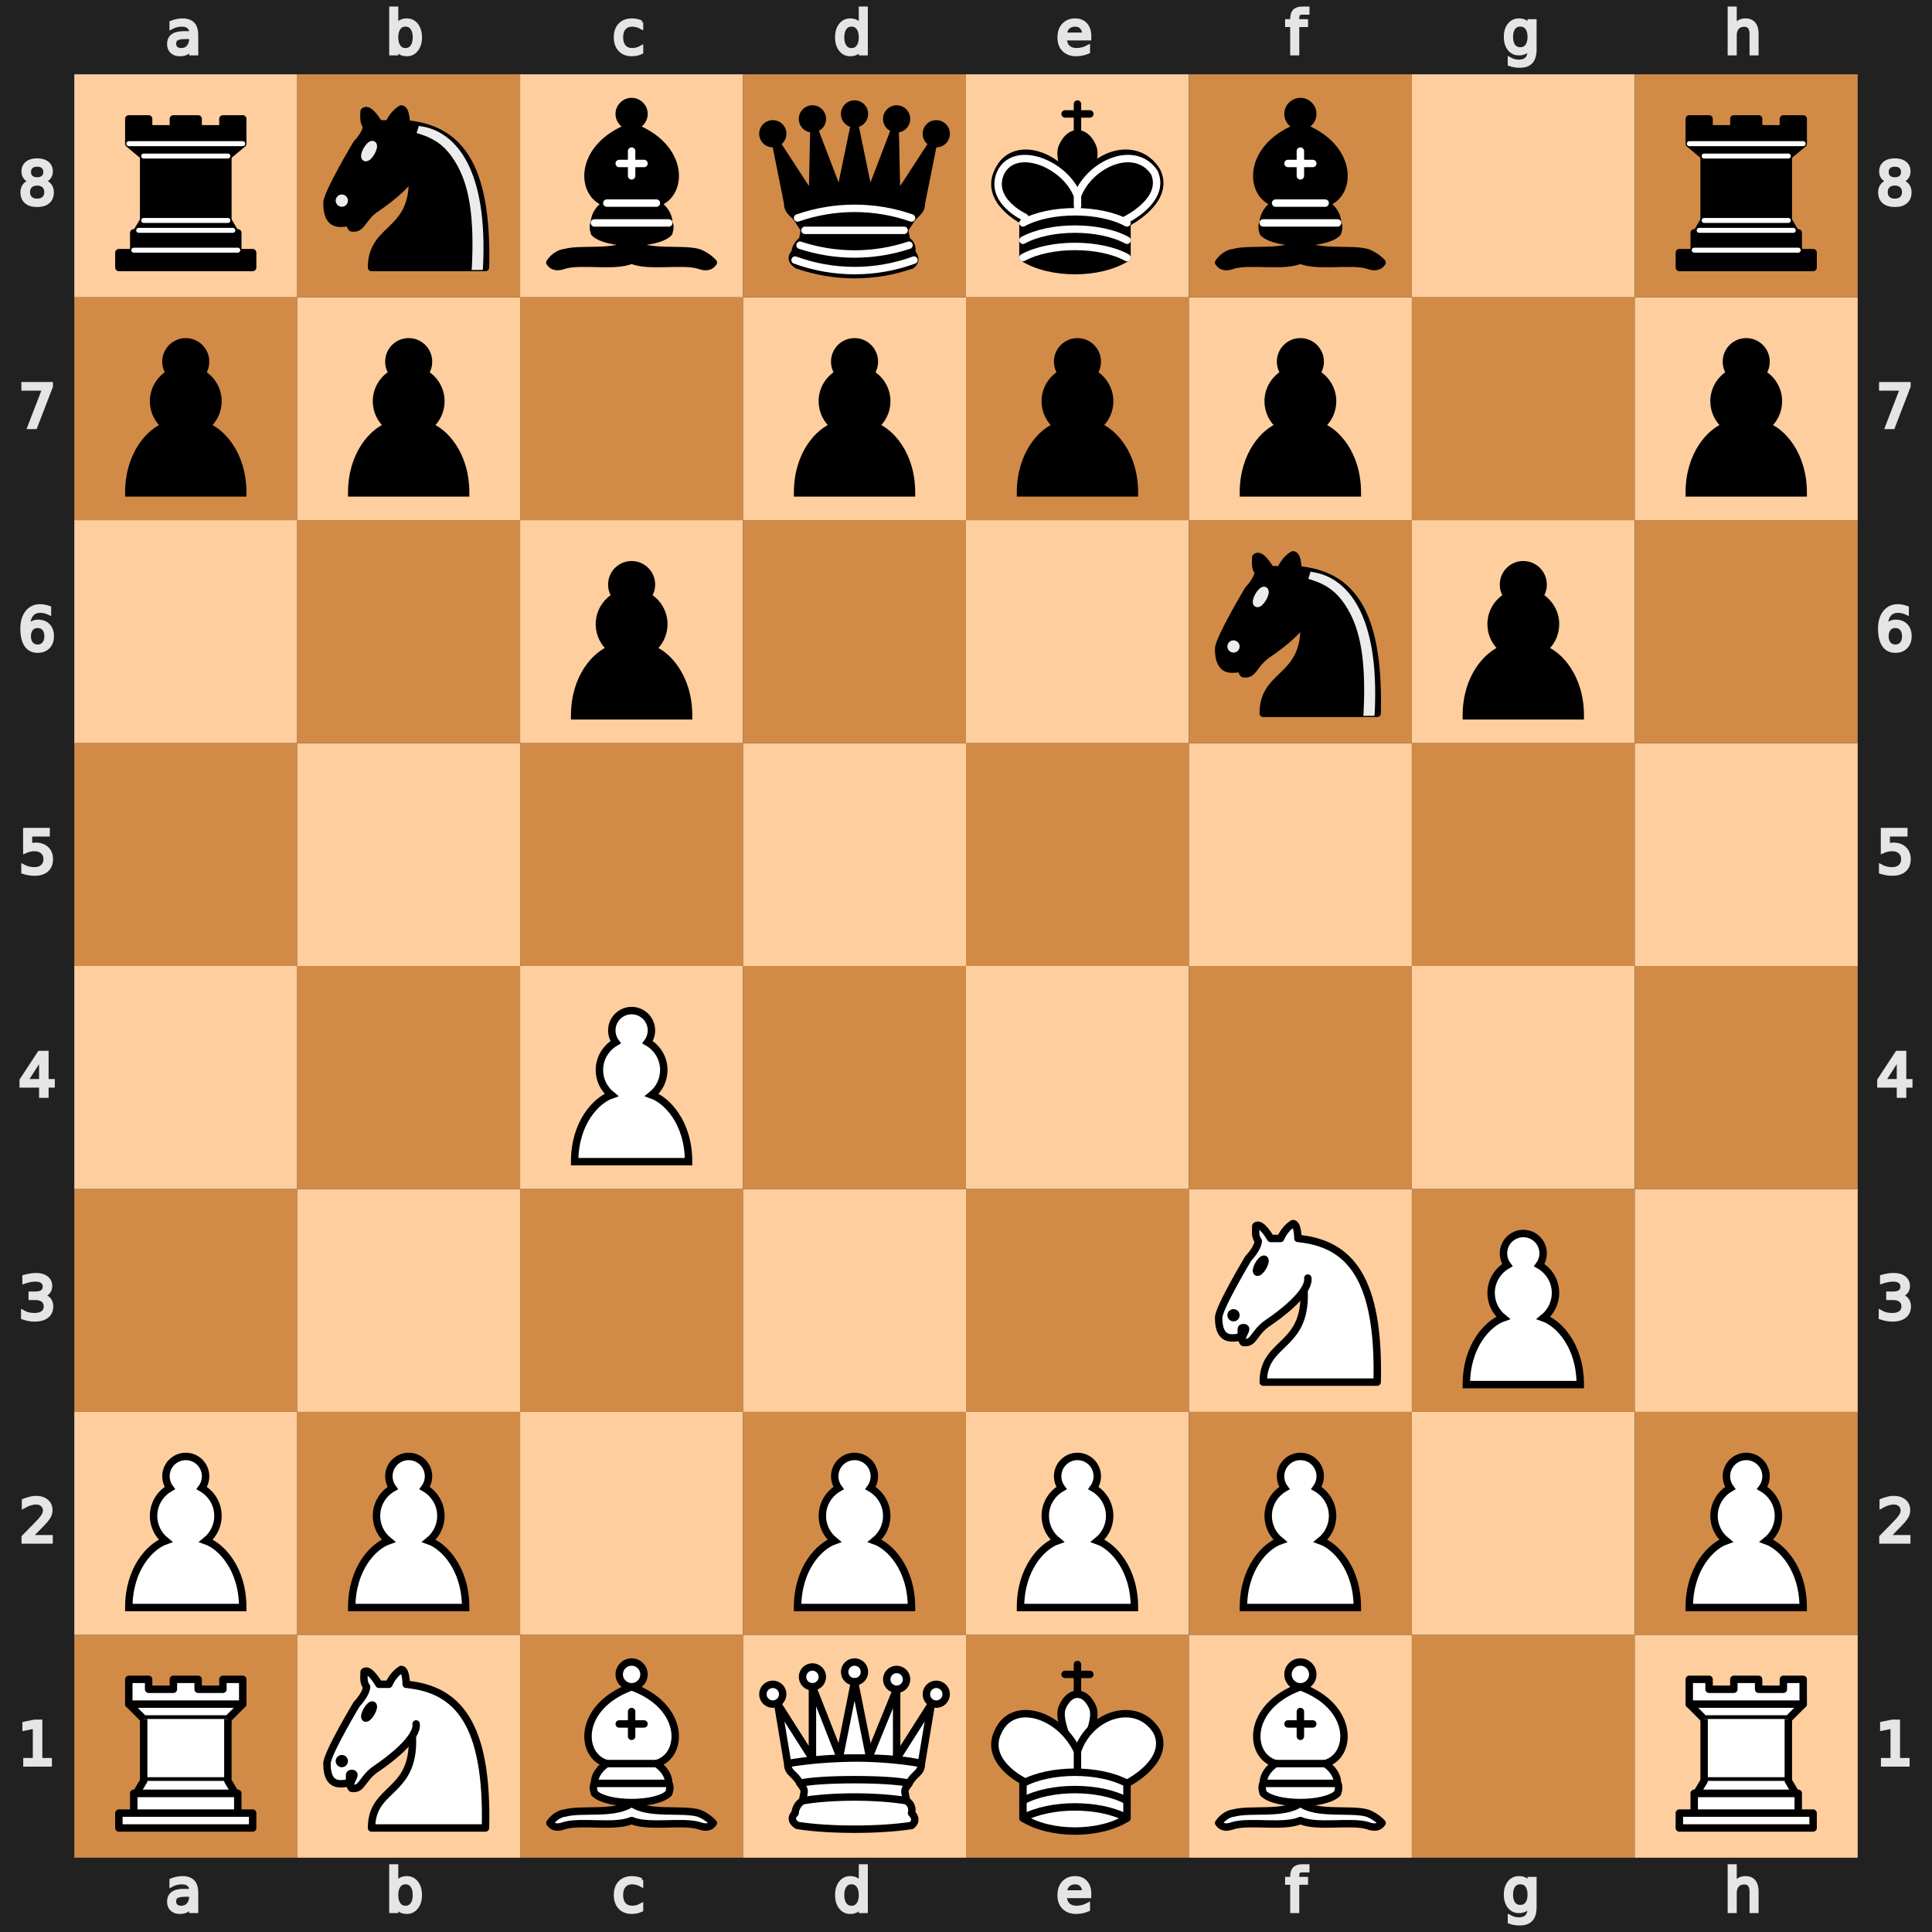
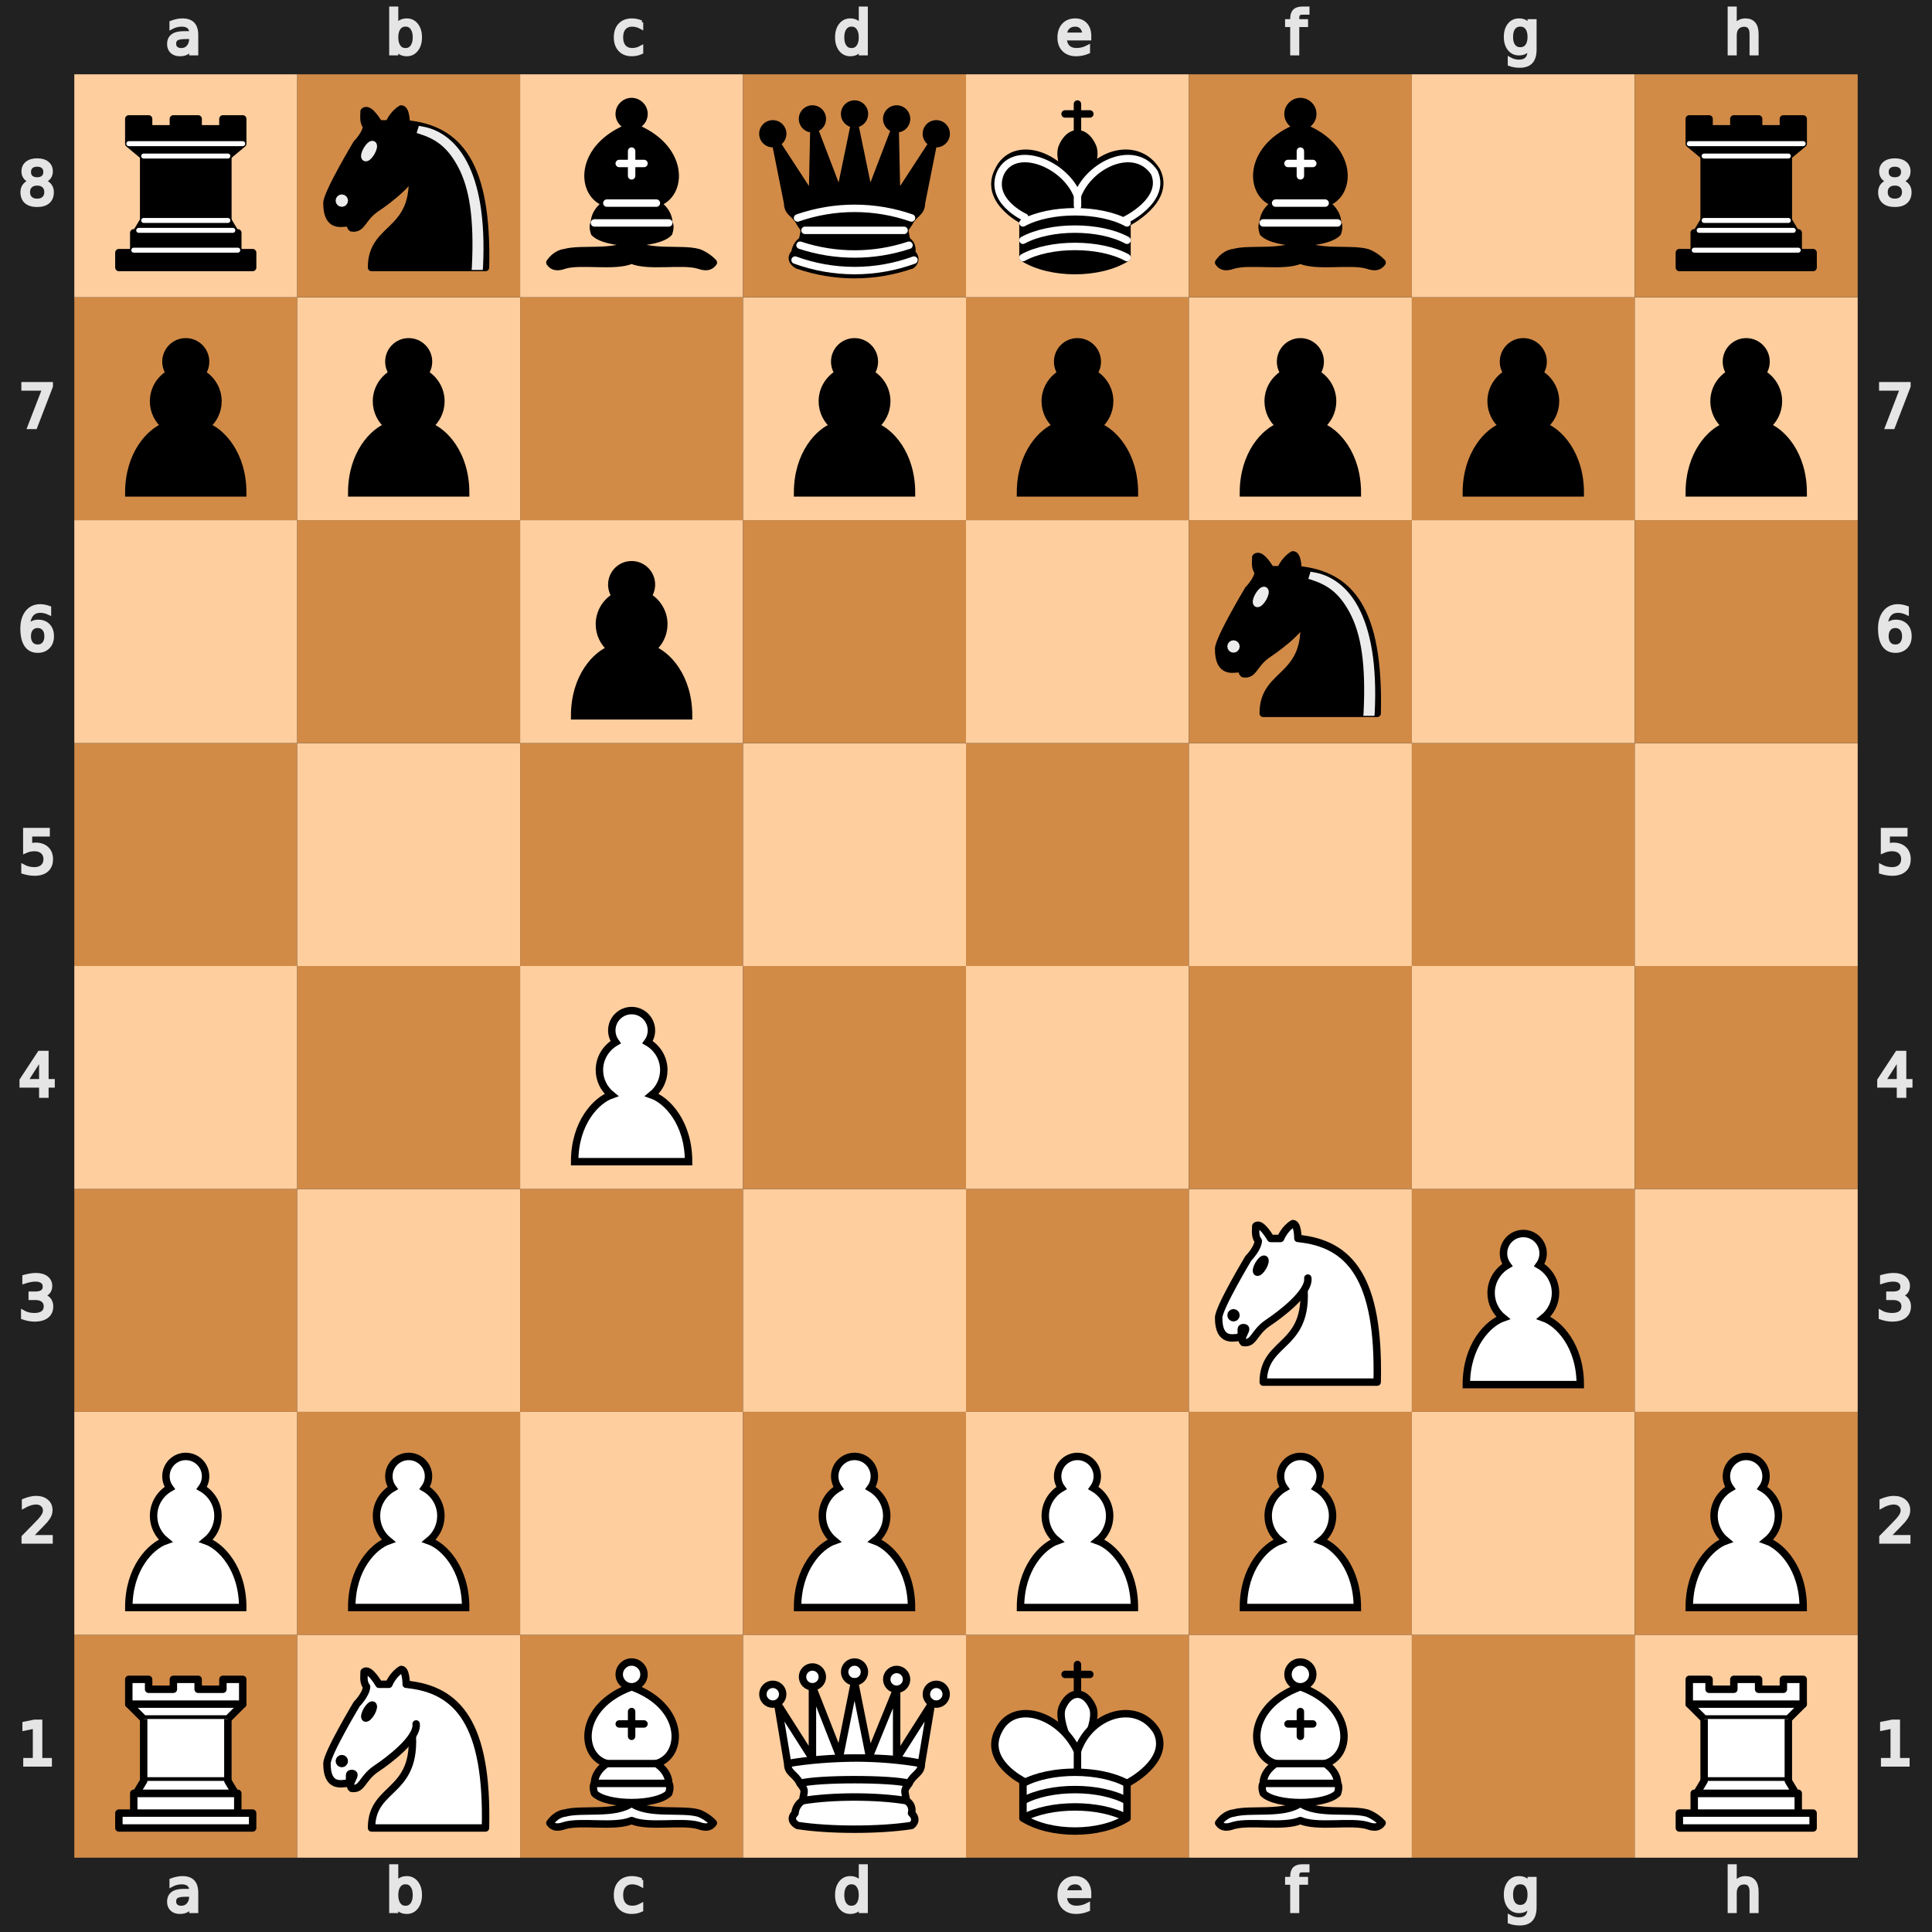
<svg xmlns="http://www.w3.org/2000/svg" xmlns:xlink="http://www.w3.org/1999/xlink" version="1.2" baseProfile="tiny" viewBox="0 0 390 390" width="350" height="350">
  <defs>
    <g id="white-pawn" class="white pawn">
      <path d="M22.5 9c-2.21 0-4 1.79-4 4 0 .89.29 1.71.78 2.38C17.33 16.5 16 18.59 16 21c0 2.03.94 3.84 2.41 5.03-3 1.06-7.41 5.55-7.41 13.47h23c0-7.92-4.41-12.41-7.41-13.47 1.47-1.19 2.41-3 2.41-5.03 0-2.41-1.33-4.5-3.28-5.62.49-.67.78-1.49.78-2.38 0-2.21-1.79-4-4-4z" fill="#fff" stroke="#000" stroke-width="1.5" stroke-linecap="round" />
    </g>
    <g id="white-knight" class="white knight" fill="none" fill-rule="evenodd" stroke="#000" stroke-width="1.5" stroke-linecap="round" stroke-linejoin="round">
      <path d="M 22,10 C 32.5,11 38.5,18 38,39 L 15,39 C 15,30 25,32.5 23,18" style="fill:#ffffff; stroke:#000000;" />
      <path d="M 24,18 C 24.38,20.91 18.45,25.37 16,27 C 13,29 13.18,31.34 11,31 C 9.958,30.06 12.41,27.96 11,28 C 10,28 11.19,29.23 10,30 C 9,30 5.997,31 6,26 C 6,24 12,14 12,14 C 12,14 13.89,12.1 14,10.5 C 13.27,9.506 13.5,8.5 13.5,7.5 C 14.5,6.5 16.5,10 16.5,10 L 18.5,10 C 18.5,10 19.28,8.008 21,7 C 22,7 22,10 22,10" style="fill:#ffffff; stroke:#000000;" />
      <path d="M 9.5 25.5 A 0.5 0.5 0 1 1 8.5,25.5 A 0.5 0.5 0 1 1 9.5 25.5 z" style="fill:#000000; stroke:#000000;" />
      <path d="M 15 15.5 A 0.5 1.5 0 1 1 14,15.5 A 0.5 1.5 0 1 1 15 15.5 z" transform="matrix(0.866,0.5,-0.5,0.866,9.693,-5.173)" style="fill:#000000; stroke:#000000;" />
    </g>
    <g id="white-bishop" class="white bishop" fill="none" fill-rule="evenodd" stroke="#000" stroke-width="1.5" stroke-linecap="round" stroke-linejoin="round">
      <g fill="#fff" stroke-linecap="butt">
        <path d="M9 36c3.39-.97 10.11.43 13.5-2 3.39 2.43 10.11 1.03 13.5 2 0 0 1.65.54 3 2-.68.97-1.65.99-3 .5-3.39-.97-10.11.46-13.5-1-3.39 1.46-10.11.03-13.5 1-1.354.49-2.323.47-3-.5 1.354-1.94 3-2 3-2zM15 32c2.5 2.5 12.5 2.5 15 0 .5-1.5 0-2 0-2 0-2.5-2.5-4-2.5-4 5.5-1.5 6-11.5-5-15.5-11 4-10.5 14-5 15.5 0 0-2.5 1.5-2.5 4 0 0-.5.5 0 2zM25 8a2.5 2.5 0 1 1-5 0 2.5 2.5 0 1 1 5 0z" />
      </g>
      <path d="M17.5 26h10M15 30h15m-7.5-14.5v5M20 18h5" stroke-linejoin="miter" />
    </g>
    <g id="white-rook" class="white rook" fill="#fff" fill-rule="evenodd" stroke="#000" stroke-width="1.5" stroke-linecap="round" stroke-linejoin="round">
      <path d="M9 39h27v-3H9v3zM12 36v-4h21v4H12zM11 14V9h4v2h5V9h5v2h5V9h4v5" stroke-linecap="butt" />
      <path d="M34 14l-3 3H14l-3-3" />
      <path d="M31 17v12.5H14V17" stroke-linecap="butt" stroke-linejoin="miter" />
      <path d="M31 29.5l1.5 2.5h-20l1.5-2.5" />
      <path d="M11 14h23" fill="none" stroke-linejoin="miter" />
    </g>
    <g id="white-queen" class="white queen" fill="#fff" fill-rule="evenodd" stroke="#000" stroke-width="1.5" stroke-linecap="round" stroke-linejoin="round">
      <path d="M8 12a2 2 0 1 1-4 0 2 2 0 1 1 4 0zM24.5 7.5a2 2 0 1 1-4 0 2 2 0 1 1 4 0zM41 12a2 2 0 1 1-4 0 2 2 0 1 1 4 0zM16 8.5a2 2 0 1 1-4 0 2 2 0 1 1 4 0zM33 9a2 2 0 1 1-4 0 2 2 0 1 1 4 0z" />
      <path d="M9 26c8.5-1.5 21-1.5 27 0l2-12-7 11V11l-5.5 13.5-3-15-3 15-5.5-14V25L7 14l2 12zM9 26c0 2 1.5 2 2.5 4 1 1.5 1 1 .5 3.5-1.5 1-1.5 2.5-1.5 2.5-1.5 1.5.5 2.5.5 2.5 6.5 1 16.5 1 23 0 0 0 1.5-1 0-2.5 0 0 .5-1.5-1-2.5-.5-2.5-.5-2 .5-3.5 1-2 2.5-2 2.5-4-8.5-1.5-18.5-1.5-27 0z" stroke-linecap="butt" />
      <path d="M11.5 30c3.5-1 18.5-1 22 0M12 33.5c6-1 15-1 21 0" fill="none" />
    </g>
    <g id="white-king" class="white king" fill="none" fill-rule="evenodd" stroke="#000" stroke-width="1.5" stroke-linecap="round" stroke-linejoin="round">
      <path d="M22.5 11.63V6M20 8h5" stroke-linejoin="miter" />
      <path d="M22.5 25s4.5-7.5 3-10.5c0 0-1-2.5-3-2.5s-3 2.5-3 2.5c-1.5 3 3 10.5 3 10.5" fill="#fff" stroke-linecap="butt" stroke-linejoin="miter" />
      <path d="M11.5 37c5.5 3.5 15.5 3.5 21 0v-7s9-4.5 6-10.5c-4-6.5-13.5-3.5-16 4V27v-3.5c-3.5-7.5-13-10.5-16-4-3 6 5 10 5 10V37z" fill="#fff" />
      <path d="M11.5 30c5.5-3 15.5-3 21 0m-21 3.5c5.5-3 15.5-3 21 0m-21 3.5c5.5-3 15.5-3 21 0" />
    </g>
    <g id="black-pawn" class="black pawn">
      <path d="M22.5 9c-2.21 0-4 1.79-4 4 0 .89.29 1.71.78 2.38C17.33 16.5 16 18.59 16 21c0 2.03.94 3.84 2.41 5.03-3 1.06-7.41 5.55-7.41 13.47h23c0-7.92-4.41-12.41-7.41-13.47 1.47-1.19 2.41-3 2.41-5.03 0-2.41-1.33-4.5-3.28-5.62.49-.67.78-1.49.78-2.38 0-2.21-1.79-4-4-4z" stroke="#000" stroke-width="1.5" stroke-linecap="round" />
    </g>
    <g id="black-knight" class="black knight" fill="none" fill-rule="evenodd" stroke="#000" stroke-width="1.5" stroke-linecap="round" stroke-linejoin="round">
      <path d="M 22,10 C 32.5,11 38.5,18 38,39 L 15,39 C 15,30 25,32.5 23,18" style="fill:#000000; stroke:#000000;" />
      <path d="M 24,18 C 24.38,20.91 18.45,25.37 16,27 C 13,29 13.18,31.34 11,31 C 9.958,30.06 12.41,27.96 11,28 C 10,28 11.19,29.23 10,30 C 9,30 5.997,31 6,26 C 6,24 12,14 12,14 C 12,14 13.89,12.1 14,10.5 C 13.27,9.506 13.5,8.5 13.5,7.5 C 14.5,6.5 16.5,10 16.5,10 L 18.5,10 C 18.5,10 19.28,8.008 21,7 C 22,7 22,10 22,10" style="fill:#000000; stroke:#000000;" />
      <path d="M 9.5 25.5 A 0.5 0.5 0 1 1 8.5,25.5 A 0.5 0.5 0 1 1 9.5 25.5 z" style="fill:#ececec; stroke:#ececec;" />
      <path d="M 15 15.5 A 0.5 1.5 0 1 1 14,15.5 A 0.5 1.5 0 1 1 15 15.5 z" transform="matrix(0.866,0.5,-0.5,0.866,9.693,-5.173)" style="fill:#ececec; stroke:#ececec;" />
      <path d="M 24.55,10.4 L 24.1,11.85 L 24.6,12 C 27.75,13 30.25,14.49 32.5,18.75 C 34.75,23.01 35.75,29.06 35.25,39 L 35.2,39.5 L 37.45,39.5 L 37.5,39 C 38,28.94 36.62,22.15 34.25,17.66 C 31.88,13.17 28.46,11.02 25.06,10.5 L 24.55,10.4 z " style="fill:#ececec; stroke:none;" />
    </g>
    <g id="black-bishop" class="black bishop" fill="none" fill-rule="evenodd" stroke="#000" stroke-width="1.5" stroke-linecap="round" stroke-linejoin="round">
      <path d="M9 36c3.39-.97 10.11.43 13.5-2 3.39 2.43 10.11 1.03 13.5 2 0 0 1.65.54 3 2-.68.97-1.65.99-3 .5-3.39-.97-10.11.46-13.5-1-3.39 1.46-10.11.03-13.5 1-1.354.49-2.323.47-3-.5 1.354-1.94 3-2 3-2zm6-4c2.5 2.5 12.5 2.5 15 0 .5-1.5 0-2 0-2 0-2.5-2.5-4-2.5-4 5.5-1.5 6-11.5-5-15.5-11 4-10.5 14-5 15.5 0 0-2.5 1.5-2.5 4 0 0-.5.5 0 2zM25 8a2.5 2.5 0 1 1-5 0 2.5 2.5 0 1 1 5 0z" fill="#000" stroke-linecap="butt" />
      <path d="M17.5 26h10M15 30h15m-7.5-14.5v5M20 18h5" stroke="#fff" stroke-linejoin="miter" />
    </g>
    <g id="black-rook" class="black rook" fill="#000" fill-rule="evenodd" stroke="#000" stroke-width="1.5" stroke-linecap="round" stroke-linejoin="round">
      <path d="M9 39h27v-3H9v3zM12.5 32l1.5-2.5h17l1.5 2.5h-20zM12 36v-4h21v4H12z" stroke-linecap="butt" />
      <path d="M14 29.5v-13h17v13H14z" stroke-linecap="butt" stroke-linejoin="miter" />
      <path d="M14 16.5L11 14h23l-3 2.5H14zM11 14V9h4v2h5V9h5v2h5V9h4v5H11z" stroke-linecap="butt" />
      <path d="M12 35.5h21M13 31.5h19M14 29.5h17M14 16.5h17M11 14h23" fill="none" stroke="#fff" stroke-width="1" stroke-linejoin="miter" />
    </g>
    <g id="black-queen" class="black queen" fill="#000" fill-rule="evenodd" stroke="#000" stroke-width="1.5" stroke-linecap="round" stroke-linejoin="round">
      <g fill="#000" stroke="none">
        <circle cx="6" cy="12" r="2.75" />
        <circle cx="14" cy="9" r="2.75" />
        <circle cx="22.5" cy="8" r="2.75" />
        <circle cx="31" cy="9" r="2.75" />
        <circle cx="39" cy="12" r="2.75" />
      </g>
      <path d="M9 26c8.5-1.5 21-1.5 27 0l2.5-12.5L31 25l-.3-14.1-5.2 13.6-3-14.5-3 14.5-5.2-13.6L14 25 6.5 13.5 9 26zM9 26c0 2 1.5 2 2.5 4 1 1.5 1 1 .5 3.5-1.5 1-1.5 2.5-1.5 2.5-1.5 1.5.5 2.5.5 2.5 6.5 1 16.5 1 23 0 0 0 1.5-1 0-2.5 0 0 .5-1.5-1-2.5-.5-2.5-.5-2 .5-3.5 1-2 2.5-2 2.5-4-8.5-1.5-18.5-1.5-27 0z" stroke-linecap="butt" />
      <path d="M11 38.5a35 35 1 0 0 23 0" fill="none" stroke-linecap="butt" />
      <path d="M11 29a35 35 1 0 1 23 0M12.5 31.5h20M11.5 34.5a35 35 1 0 0 22 0M10.5 37.5a35 35 1 0 0 24 0" fill="none" stroke="#fff" />
    </g>
    <g id="black-king" class="black king" fill="none" fill-rule="evenodd" stroke="#000" stroke-width="1.5" stroke-linecap="round" stroke-linejoin="round">
      <path d="M22.5 11.63V6" stroke-linejoin="miter" />
      <path d="M22.5 25s4.5-7.5 3-10.5c0 0-1-2.5-3-2.5s-3 2.5-3 2.5c-1.5 3 3 10.5 3 10.5" fill="#000" stroke-linecap="butt" stroke-linejoin="miter" />
      <path d="M11.5 37c5.5 3.5 15.5 3.5 21 0v-7s9-4.5 6-10.5c-4-6.5-13.5-3.5-16 4V27v-3.5c-3.5-7.5-13-10.5-16-4-3 6 5 10 5 10V37z" fill="#000" />
      <path d="M20 8h5" stroke-linejoin="miter" />
      <path d="M32 29.5s8.5-4 6.03-9.65C34.15 14 25 18 22.5 24.5l.01 2.1-.01-2.1C20 18 9.906 14 6.997 19.85c-2.497 5.65 4.853 9 4.853 9M11.5 30c5.5-3 15.5-3 21 0m-21 3.5c5.5-3 15.5-3 21 0m-21 3.5c5.5-3 15.5-3 21 0" stroke="#fff" />
    </g>
  </defs>
  <rect x="0" y="0" width="390" height="390" fill="#212121" />
  <g transform="translate(20, 0) scale(0.75, 0.75)" fill="#e5e5e5" stroke="#e5e5e5">
    <path d="M23.328 10.016q-1.742 0-2.414.398-.672.398-.672 1.36 0 .765.5 1.218.508.445 1.375.445 1.196 0 1.914-.843.727-.852.727-2.258v-.32zm2.867-.594v4.992h-1.437v-1.328q-.492.797-1.227 1.18-.734.375-1.797.375-1.343 0-2.14-.75-.79-.758-.79-2.024 0-1.476.985-2.226.992-.75 2.953-.75h2.016V8.75q0-.992-.656-1.531-.649-.547-1.829-.547-.75 0-1.46.18-.711.18-1.368.539V6.062q.79-.304 1.532-.453.742-.156 1.445-.156 1.898 0 2.836.984.937.985.937 2.985z" />
  </g>
  <g transform="translate(20, 375) scale(0.75, 0.75)" fill="#e5e5e5" stroke="#e5e5e5">
    <path d="M23.328 10.016q-1.742 0-2.414.398-.672.398-.672 1.36 0 .765.5 1.218.508.445 1.375.445 1.196 0 1.914-.843.727-.852.727-2.258v-.32zm2.867-.594v4.992h-1.437v-1.328q-.492.797-1.227 1.18-.734.375-1.797.375-1.343 0-2.14-.75-.79-.758-.79-2.024 0-1.476.985-2.226.992-.75 2.953-.75h2.016V8.75q0-.992-.656-1.531-.649-.547-1.829-.547-.75 0-1.46.18-.711.18-1.368.539V6.062q.79-.304 1.532-.453.742-.156 1.445-.156 1.898 0 2.836.984.937.985.937 2.985z" />
  </g>
  <g transform="translate(65, 0) scale(0.75, 0.75)" fill="#e5e5e5" stroke="#e5e5e5">
    <path d="M24.922 10.047q0-1.586-.656-2.485-.649-.906-1.79-.906-1.14 0-1.796.906-.649.899-.649 2.485 0 1.586.649 2.492.656.898 1.797.898 1.14 0 1.789-.898.656-.906.656-2.492zm-4.89-3.055q.452-.781 1.14-1.156.695-.383 1.656-.383 1.594 0 2.586 1.266 1 1.265 1 3.328 0 2.062-1 3.328-.992 1.266-2.586 1.266-.96 0-1.656-.375-.688-.383-1.14-1.164v1.312h-1.446V2.258h1.445z" />
  </g>
  <g transform="translate(65, 375) scale(0.75, 0.75)" fill="#e5e5e5" stroke="#e5e5e5">
    <path d="M24.922 10.047q0-1.586-.656-2.485-.649-.906-1.79-.906-1.14 0-1.796.906-.649.899-.649 2.485 0 1.586.649 2.492.656.898 1.797.898 1.14 0 1.789-.898.656-.906.656-2.492zm-4.89-3.055q.452-.781 1.14-1.156.695-.383 1.656-.383 1.594 0 2.586 1.266 1 1.265 1 3.328 0 2.062-1 3.328-.992 1.266-2.586 1.266-.96 0-1.656-.375-.688-.383-1.14-1.164v1.312h-1.446V2.258h1.445z" />
  </g>
  <g transform="translate(110, 0) scale(0.75, 0.75)" fill="#e5e5e5" stroke="#e5e5e5">
    <path d="M25.96 6v1.344q-.608-.336-1.226-.5-.609-.172-1.234-.172-1.398 0-2.172.89-.773.883-.773 2.485 0 1.601.773 2.492.774.883 2.172.883.625 0 1.234-.164.618-.172 1.227-.508v1.328q-.602.281-1.25.422-.64.14-1.367.14-1.977 0-3.14-1.242-1.165-1.242-1.165-3.351 0-2.14 1.172-3.367 1.18-1.227 3.227-1.227.664 0 1.296.14.633.134 1.227.407z" />
  </g>
  <g transform="translate(110, 375) scale(0.75, 0.75)" fill="#e5e5e5" stroke="#e5e5e5">
    <path d="M25.96 6v1.344q-.608-.336-1.226-.5-.609-.172-1.234-.172-1.398 0-2.172.89-.773.883-.773 2.485 0 1.601.773 2.492.774.883 2.172.883.625 0 1.234-.164.618-.172 1.227-.508v1.328q-.602.281-1.25.422-.64.14-1.367.14-1.977 0-3.14-1.242-1.165-1.242-1.165-3.351 0-2.14 1.172-3.367 1.18-1.227 3.227-1.227.664 0 1.296.14.633.134 1.227.407z" />
  </g>
  <g transform="translate(155, 0) scale(0.75, 0.75)" fill="#e5e5e5" stroke="#e5e5e5">
    <path d="M24.973 6.992V2.258h1.437v12.156h-1.437v-1.312q-.453.78-1.149 1.164-.687.375-1.656.375-1.586 0-2.586-1.266-.992-1.266-.992-3.328 0-2.063.992-3.328 1-1.266 2.586-1.266.969 0 1.656.383.696.375 1.149 1.156zm-4.899 3.055q0 1.586.649 2.492.656.898 1.797.898 1.14 0 1.796-.898.657-.906.657-2.492 0-1.586-.657-2.485-.656-.906-1.796-.906-1.141 0-1.797.906-.649.899-.649 2.485z" />
  </g>
  <g transform="translate(155, 375) scale(0.75, 0.75)" fill="#e5e5e5" stroke="#e5e5e5">
    <path d="M24.973 6.992V2.258h1.437v12.156h-1.437v-1.312q-.453.78-1.149 1.164-.687.375-1.656.375-1.586 0-2.586-1.266-.992-1.266-.992-3.328 0-2.063.992-3.328 1-1.266 2.586-1.266.969 0 1.656.383.696.375 1.149 1.156zm-4.899 3.055q0 1.586.649 2.492.656.898 1.797.898 1.14 0 1.796-.898.657-.906.657-2.492 0-1.586-.657-2.485-.656-.906-1.796-.906-1.141 0-1.797.906-.649.899-.649 2.485z" />
  </g>
  <g transform="translate(200, 0) scale(0.75, 0.75)" fill="#e5e5e5" stroke="#e5e5e5">
    <path d="M26.555 9.68v.703h-6.61q.094 1.484.89 2.265.806.774 2.235.774.828 0 1.602-.203.781-.203 1.547-.61v1.36q-.774.328-1.586.5-.813.172-1.649.172-2.093 0-3.32-1.22-1.219-1.218-1.219-3.296 0-2.148 1.157-3.406 1.164-1.266 3.132-1.266 1.766 0 2.79 1.14 1.03 1.134 1.03 3.087zm-1.438-.422q-.015-1.18-.664-1.883-.64-.703-1.703-.703-1.203 0-1.93.68-.718.68-.828 1.914z" />
  </g>
  <g transform="translate(200, 375) scale(0.75, 0.75)" fill="#e5e5e5" stroke="#e5e5e5">
    <path d="M26.555 9.68v.703h-6.61q.094 1.484.89 2.265.806.774 2.235.774.828 0 1.602-.203.781-.203 1.547-.61v1.36q-.774.328-1.586.5-.813.172-1.649.172-2.093 0-3.32-1.22-1.219-1.218-1.219-3.296 0-2.148 1.157-3.406 1.164-1.266 3.132-1.266 1.766 0 2.79 1.14 1.03 1.134 1.03 3.087zm-1.438-.422q-.015-1.18-.664-1.883-.64-.703-1.703-.703-1.203 0-1.93.68-.718.68-.828 1.914z" />
  </g>
  <g transform="translate(245, 0) scale(0.75, 0.75)" fill="#e5e5e5" stroke="#e5e5e5">
    <path d="M25.285 2.258v1.195H23.91q-.773 0-1.078.313-.297.312-.297 1.125v.773h2.367v1.117h-2.367v7.633H21.09V6.781h-1.375V5.664h1.375v-.61q0-1.46.68-2.124.68-.672 2.156-.672z" />
  </g>
  <g transform="translate(245, 375) scale(0.75, 0.75)" fill="#e5e5e5" stroke="#e5e5e5">
    <path d="M25.285 2.258v1.195H23.91q-.773 0-1.078.313-.297.312-.297 1.125v.773h2.367v1.117h-2.367v7.633H21.09V6.781h-1.375V5.664h1.375v-.61q0-1.46.68-2.124.68-.672 2.156-.672z" />
  </g>
  <g transform="translate(290, 0) scale(0.75, 0.75)" fill="#e5e5e5" stroke="#e5e5e5">
    <path d="M24.973 9.937q0-1.562-.649-2.421-.64-.86-1.804-.86-1.157 0-1.805.86-.64.859-.64 2.421 0 1.555.64 2.415.648.859 1.805.859 1.164 0 1.804-.86.649-.859.649-2.414zm1.437 3.391q0 2.234-.992 3.32-.992 1.094-3.04 1.094-.757 0-1.429-.117-.672-.11-1.304-.344v-1.398q.632.344 1.25.508.617.164 1.257.164 1.414 0 2.118-.743.703-.734.703-2.226v-.711q-.446.773-1.141 1.156-.695.383-1.664.383-1.61 0-2.594-1.227-.984-1.226-.984-3.25 0-2.03.984-3.257.985-1.227 2.594-1.227.969 0 1.664.383t1.14 1.156V5.664h1.438z" />
  </g>
  <g transform="translate(290, 375) scale(0.75, 0.75)" fill="#e5e5e5" stroke="#e5e5e5">
    <path d="M24.973 9.937q0-1.562-.649-2.421-.64-.86-1.804-.86-1.157 0-1.805.86-.64.859-.64 2.421 0 1.555.64 2.415.648.859 1.805.859 1.164 0 1.804-.86.649-.859.649-2.414zm1.437 3.391q0 2.234-.992 3.32-.992 1.094-3.04 1.094-.757 0-1.429-.117-.672-.11-1.304-.344v-1.398q.632.344 1.25.508.617.164 1.257.164 1.414 0 2.118-.743.703-.734.703-2.226v-.711q-.446.773-1.141 1.156-.695.383-1.664.383-1.61 0-2.594-1.227-.984-1.226-.984-3.25 0-2.03.984-3.257.985-1.227 2.594-1.227.969 0 1.664.383t1.14 1.156V5.664h1.438z" />
  </g>
  <g transform="translate(335, 0) scale(0.75, 0.75)" fill="#e5e5e5" stroke="#e5e5e5">
    <path d="M26.164 9.133v5.281h-1.437V9.18q0-1.243-.485-1.86-.484-.617-1.453-.617-1.164 0-1.836.742-.672.742-.672 2.024v4.945h-1.445V2.258h1.445v4.765q.516-.789 1.211-1.18.703-.39 1.617-.39 1.508 0 2.282.938.773.93.773 2.742z" />
  </g>
  <g transform="translate(335, 375) scale(0.75, 0.75)" fill="#e5e5e5" stroke="#e5e5e5">
    <path d="M26.164 9.133v5.281h-1.437V9.18q0-1.243-.485-1.86-.484-.617-1.453-.617-1.164 0-1.836.742-.672.742-.672 2.024v4.945h-1.445V2.258h1.445v4.765q.516-.789 1.211-1.18.703-.39 1.617-.39 1.508 0 2.282.938.773.93.773 2.742z" />
  </g>
  <g transform="translate(0, 335) scale(0.75, 0.75)" fill="#e5e5e5" stroke="#e5e5e5">
    <path d="M6.754 26.996h2.578v-8.898l-2.805.562v-1.437l2.79-.563h1.578v10.336h2.578v1.328h-6.72z" />
  </g>
  <g transform="translate(375, 335) scale(0.75, 0.75)" fill="#e5e5e5" stroke="#e5e5e5">
    <path d="M6.754 26.996h2.578v-8.898l-2.805.562v-1.437l2.79-.563h1.578v10.336h2.578v1.328h-6.72z" />
  </g>
  <g transform="translate(0, 290) scale(0.75, 0.75)" fill="#e5e5e5" stroke="#e5e5e5">
    <path d="M8.195 26.996h5.508v1.328H6.297v-1.328q.898-.93 2.445-2.492 1.555-1.57 1.953-2.024.758-.851 1.055-1.437.305-.594.305-1.164 0-.93-.657-1.516-.648-.586-1.695-.586-.742 0-1.57.258-.82.258-1.758.781v-1.593q.953-.383 1.781-.578.828-.196 1.516-.196 1.812 0 2.89.906 1.079.907 1.079 2.422 0 .72-.274 1.368-.265.64-.976 1.515-.196.227-1.243 1.313-1.046 1.078-2.953 3.023z" />
  </g>
  <g transform="translate(375, 290) scale(0.75, 0.75)" fill="#e5e5e5" stroke="#e5e5e5">
    <path d="M8.195 26.996h5.508v1.328H6.297v-1.328q.898-.93 2.445-2.492 1.555-1.57 1.953-2.024.758-.851 1.055-1.437.305-.594.305-1.164 0-.93-.657-1.516-.648-.586-1.695-.586-.742 0-1.57.258-.82.258-1.758.781v-1.593q.953-.383 1.781-.578.828-.196 1.516-.196 1.812 0 2.89.906 1.079.907 1.079 2.422 0 .72-.274 1.368-.265.64-.976 1.515-.196.227-1.243 1.313-1.046 1.078-2.953 3.023z" />
  </g>
  <g transform="translate(0, 245) scale(0.75, 0.75)" fill="#e5e5e5" stroke="#e5e5e5">
    <path d="M11.434 22.035q1.132.242 1.765 1.008.64.766.64 1.89 0 1.727-1.187 2.672-1.187.946-3.375.946-.734 0-1.515-.149-.774-.14-1.602-.43V26.45q.656.383 1.438.578.78.196 1.632.196 1.485 0 2.258-.586.782-.586.782-1.703 0-1.032-.727-1.61-.719-.586-2.008-.586h-1.36v-1.297h1.423q1.164 0 1.78-.46.618-.47.618-1.344 0-.899-.64-1.375-.633-.485-1.82-.485-.65 0-1.391.141-.743.14-1.633.437V16.95q.898-.25 1.68-.375.788-.125 1.484-.125 1.797 0 2.844.82 1.046.813 1.046 2.204 0 .968-.554 1.64-.555.664-1.578.922z" />
  </g>
  <g transform="translate(375, 245) scale(0.75, 0.75)" fill="#e5e5e5" stroke="#e5e5e5">
    <path d="M11.434 22.035q1.132.242 1.765 1.008.64.766.64 1.89 0 1.727-1.187 2.672-1.187.946-3.375.946-.734 0-1.515-.149-.774-.14-1.602-.43V26.45q.656.383 1.438.578.78.196 1.632.196 1.485 0 2.258-.586.782-.586.782-1.703 0-1.032-.727-1.61-.719-.586-2.008-.586h-1.36v-1.297h1.423q1.164 0 1.78-.46.618-.47.618-1.344 0-.899-.64-1.375-.633-.485-1.82-.485-.65 0-1.391.141-.743.14-1.633.437V16.95q.898-.25 1.68-.375.788-.125 1.484-.125 1.797 0 2.844.82 1.046.813 1.046 2.204 0 .968-.554 1.64-.555.664-1.578.922z" />
  </g>
  <g transform="translate(0, 200) scale(0.75, 0.75)" fill="#e5e5e5" stroke="#e5e5e5">
    <path d="M11.016 18.035L7.03 24.262h3.985zm-.414-1.375h1.984v7.602h1.664v1.312h-1.664v2.75h-1.57v-2.75H5.75v-1.523z" />
  </g>
  <g transform="translate(375, 200) scale(0.75, 0.75)" fill="#e5e5e5" stroke="#e5e5e5">
    <path d="M11.016 18.035L7.03 24.262h3.985zm-.414-1.375h1.984v7.602h1.664v1.312h-1.664v2.75h-1.57v-2.75H5.75v-1.523z" />
  </g>
  <g transform="translate(0, 155) scale(0.75, 0.75)" fill="#e5e5e5" stroke="#e5e5e5">
    <path d="M6.719 16.66h6.195v1.328h-4.75v2.86q.344-.118.688-.172.343-.063.687-.063 1.953 0 3.094 1.07 1.14 1.07 1.14 2.899 0 1.883-1.171 2.93-1.172 1.039-3.305 1.039-.735 0-1.5-.125-.758-.125-1.57-.375v-1.586q.703.383 1.453.57.75.188 1.586.188 1.351 0 2.14-.711.79-.711.79-1.93 0-1.219-.79-1.93-.789-.71-2.14-.71-.633 0-1.266.14-.625.14-1.281.438z" />
  </g>
  <g transform="translate(375, 155) scale(0.75, 0.75)" fill="#e5e5e5" stroke="#e5e5e5">
    <path d="M6.719 16.66h6.195v1.328h-4.75v2.86q.344-.118.688-.172.343-.063.687-.063 1.953 0 3.094 1.07 1.14 1.07 1.14 2.899 0 1.883-1.171 2.93-1.172 1.039-3.305 1.039-.735 0-1.5-.125-.758-.125-1.57-.375v-1.586q.703.383 1.453.57.75.188 1.586.188 1.351 0 2.14-.711.79-.711.79-1.93 0-1.219-.79-1.93-.789-.71-2.14-.71-.633 0-1.266.14-.625.14-1.281.438z" />
  </g>
  <g transform="translate(0, 110) scale(0.75, 0.75)" fill="#e5e5e5" stroke="#e5e5e5">
    <path d="M10.137 21.863q-1.063 0-1.688.727-.617.726-.617 1.992 0 1.258.617 1.992.625.727 1.688.727 1.062 0 1.68-.727.624-.734.624-1.992 0-1.266-.625-1.992-.617-.727-1.68-.727zm3.133-4.945v1.437q-.594-.28-1.204-.43-.601-.148-1.195-.148-1.562 0-2.39 1.055-.82 1.055-.938 3.188.46-.68 1.156-1.04.696-.367 1.531-.367 1.758 0 2.774 1.07 1.023 1.063 1.023 2.899 0 1.797-1.062 2.883-1.063 1.086-2.828 1.086-2.024 0-3.094-1.547-1.07-1.555-1.07-4.5 0-2.766 1.312-4.406 1.313-1.649 3.524-1.649.593 0 1.195.117.61.118 1.266.352z" />
  </g>
  <g transform="translate(375, 110) scale(0.75, 0.75)" fill="#e5e5e5" stroke="#e5e5e5">
    <path d="M10.137 21.863q-1.063 0-1.688.727-.617.726-.617 1.992 0 1.258.617 1.992.625.727 1.688.727 1.062 0 1.68-.727.624-.734.624-1.992 0-1.266-.625-1.992-.617-.727-1.68-.727zm3.133-4.945v1.437q-.594-.28-1.204-.43-.601-.148-1.195-.148-1.562 0-2.39 1.055-.82 1.055-.938 3.188.46-.68 1.156-1.04.696-.367 1.531-.367 1.758 0 2.774 1.07 1.023 1.063 1.023 2.899 0 1.797-1.062 2.883-1.063 1.086-2.828 1.086-2.024 0-3.094-1.547-1.07-1.555-1.07-4.5 0-2.766 1.312-4.406 1.313-1.649 3.524-1.649.593 0 1.195.117.61.118 1.266.352z" />
  </g>
  <g transform="translate(0, 65) scale(0.75, 0.75)" fill="#e5e5e5" stroke="#e5e5e5">
    <path d="M6.25 16.66h7.5v.672L9.516 28.324H7.867l3.985-10.336H6.25z" />
  </g>
  <g transform="translate(375, 65) scale(0.75, 0.75)" fill="#e5e5e5" stroke="#e5e5e5">
    <path d="M6.25 16.66h7.5v.672L9.516 28.324H7.867l3.985-10.336H6.25z" />
  </g>
  <g transform="translate(0, 20) scale(0.75, 0.75)" fill="#e5e5e5" stroke="#e5e5e5">
    <path d="M10 22.785q-1.125 0-1.773.602-.641.601-.641 1.656t.64 1.656q.649.602 1.774.602t1.773-.602q.649-.61.649-1.656 0-1.055-.649-1.656-.64-.602-1.773-.602zm-1.578-.672q-1.016-.25-1.586-.945-.563-.695-.563-1.695 0-1.399.993-2.211 1-.813 2.734-.813 1.742 0 2.734.813.993.812.993 2.21 0 1-.57 1.696-.563.695-1.571.945 1.14.266 1.773 1.04.641.773.641 1.89 0 1.695-1.04 2.602-1.03.906-2.96.906t-2.969-.906Q6 26.738 6 25.043q0-1.117.64-1.89.641-.774 1.782-1.04zm-.578-2.492q0 .906.562 1.414.57.508 1.594.508 1.016 0 1.586-.508.578-.508.578-1.414 0-.906-.578-1.414-.57-.508-1.586-.508-1.023 0-1.594.508-.562.508-.562 1.414z" />
  </g>
  <g transform="translate(375, 20) scale(0.75, 0.75)" fill="#e5e5e5" stroke="#e5e5e5">
    <path d="M10 22.785q-1.125 0-1.773.602-.641.601-.641 1.656t.64 1.656q.649.602 1.774.602t1.773-.602q.649-.61.649-1.656 0-1.055-.649-1.656-.64-.602-1.773-.602zm-1.578-.672q-1.016-.25-1.586-.945-.563-.695-.563-1.695 0-1.399.993-2.211 1-.813 2.734-.813 1.742 0 2.734.813.993.812.993 2.21 0 1-.57 1.696-.563.695-1.571.945 1.14.266 1.773 1.04.641.773.641 1.89 0 1.695-1.04 2.602-1.03.906-2.96.906t-2.969-.906Q6 26.738 6 25.043q0-1.117.64-1.89.641-.774 1.782-1.04zm-.578-2.492q0 .906.562 1.414.57.508 1.594.508 1.016 0 1.586-.508.578-.508.578-1.414 0-.906-.578-1.414-.57-.508-1.586-.508-1.023 0-1.594.508-.562.508-.562 1.414z" />
  </g>
  <rect x="15" y="330" width="45" height="45" class="square dark a1" stroke="none" fill="#d18b47" />
  <rect x="60" y="330" width="45" height="45" class="square light b1" stroke="none" fill="#ffce9e" />
  <rect x="105" y="330" width="45" height="45" class="square dark c1" stroke="none" fill="#d18b47" />
  <rect x="150" y="330" width="45" height="45" class="square light d1" stroke="none" fill="#ffce9e" />
  <rect x="195" y="330" width="45" height="45" class="square dark e1" stroke="none" fill="#d18b47" />
  <rect x="240" y="330" width="45" height="45" class="square light f1" stroke="none" fill="#ffce9e" />
  <rect x="285" y="330" width="45" height="45" class="square dark g1" stroke="none" fill="#d18b47" />
  <rect x="330" y="330" width="45" height="45" class="square light h1" stroke="none" fill="#ffce9e" />
  <rect x="15" y="285" width="45" height="45" class="square light a2" stroke="none" fill="#ffce9e" />
  <rect x="60" y="285" width="45" height="45" class="square dark b2" stroke="none" fill="#d18b47" />
  <rect x="105" y="285" width="45" height="45" class="square light c2" stroke="none" fill="#ffce9e" />
  <rect x="150" y="285" width="45" height="45" class="square dark d2" stroke="none" fill="#d18b47" />
  <rect x="195" y="285" width="45" height="45" class="square light e2" stroke="none" fill="#ffce9e" />
  <rect x="240" y="285" width="45" height="45" class="square dark f2" stroke="none" fill="#d18b47" />
  <rect x="285" y="285" width="45" height="45" class="square light g2" stroke="none" fill="#ffce9e" />
  <rect x="330" y="285" width="45" height="45" class="square dark h2" stroke="none" fill="#d18b47" />
  <rect x="15" y="240" width="45" height="45" class="square dark a3" stroke="none" fill="#d18b47" />
  <rect x="60" y="240" width="45" height="45" class="square light b3" stroke="none" fill="#ffce9e" />
  <rect x="105" y="240" width="45" height="45" class="square dark c3" stroke="none" fill="#d18b47" />
  <rect x="150" y="240" width="45" height="45" class="square light d3" stroke="none" fill="#ffce9e" />
  <rect x="195" y="240" width="45" height="45" class="square dark e3" stroke="none" fill="#d18b47" />
  <rect x="240" y="240" width="45" height="45" class="square light f3" stroke="none" fill="#ffce9e" />
  <rect x="285" y="240" width="45" height="45" class="square dark g3" stroke="none" fill="#d18b47" />
  <rect x="330" y="240" width="45" height="45" class="square light h3" stroke="none" fill="#ffce9e" />
  <rect x="15" y="195" width="45" height="45" class="square light a4" stroke="none" fill="#ffce9e" />
  <rect x="60" y="195" width="45" height="45" class="square dark b4" stroke="none" fill="#d18b47" />
  <rect x="105" y="195" width="45" height="45" class="square light c4" stroke="none" fill="#ffce9e" />
  <rect x="150" y="195" width="45" height="45" class="square dark d4" stroke="none" fill="#d18b47" />
  <rect x="195" y="195" width="45" height="45" class="square light e4" stroke="none" fill="#ffce9e" />
  <rect x="240" y="195" width="45" height="45" class="square dark f4" stroke="none" fill="#d18b47" />
  <rect x="285" y="195" width="45" height="45" class="square light g4" stroke="none" fill="#ffce9e" />
  <rect x="330" y="195" width="45" height="45" class="square dark h4" stroke="none" fill="#d18b47" />
  <rect x="15" y="150" width="45" height="45" class="square dark a5" stroke="none" fill="#d18b47" />
  <rect x="60" y="150" width="45" height="45" class="square light b5" stroke="none" fill="#ffce9e" />
  <rect x="105" y="150" width="45" height="45" class="square dark c5" stroke="none" fill="#d18b47" />
  <rect x="150" y="150" width="45" height="45" class="square light d5" stroke="none" fill="#ffce9e" />
  <rect x="195" y="150" width="45" height="45" class="square dark e5" stroke="none" fill="#d18b47" />
  <rect x="240" y="150" width="45" height="45" class="square light f5" stroke="none" fill="#ffce9e" />
  <rect x="285" y="150" width="45" height="45" class="square dark g5" stroke="none" fill="#d18b47" />
  <rect x="330" y="150" width="45" height="45" class="square light h5" stroke="none" fill="#ffce9e" />
  <rect x="15" y="105" width="45" height="45" class="square light a6" stroke="none" fill="#ffce9e" />
  <rect x="60" y="105" width="45" height="45" class="square dark b6" stroke="none" fill="#d18b47" />
  <rect x="105" y="105" width="45" height="45" class="square light c6" stroke="none" fill="#ffce9e" />
  <rect x="150" y="105" width="45" height="45" class="square dark d6" stroke="none" fill="#d18b47" />
  <rect x="195" y="105" width="45" height="45" class="square light e6" stroke="none" fill="#ffce9e" />
  <rect x="240" y="105" width="45" height="45" class="square dark f6" stroke="none" fill="#d18b47" />
  <rect x="285" y="105" width="45" height="45" class="square light g6" stroke="none" fill="#ffce9e" />
  <rect x="330" y="105" width="45" height="45" class="square dark h6" stroke="none" fill="#d18b47" />
  <rect x="15" y="60" width="45" height="45" class="square dark a7" stroke="none" fill="#d18b47" />
  <rect x="60" y="60" width="45" height="45" class="square light b7" stroke="none" fill="#ffce9e" />
  <rect x="105" y="60" width="45" height="45" class="square dark c7" stroke="none" fill="#d18b47" />
  <rect x="150" y="60" width="45" height="45" class="square light d7" stroke="none" fill="#ffce9e" />
  <rect x="195" y="60" width="45" height="45" class="square dark e7" stroke="none" fill="#d18b47" />
  <rect x="240" y="60" width="45" height="45" class="square light f7" stroke="none" fill="#ffce9e" />
  <rect x="285" y="60" width="45" height="45" class="square dark g7" stroke="none" fill="#d18b47" />
  <rect x="330" y="60" width="45" height="45" class="square light h7" stroke="none" fill="#ffce9e" />
  <rect x="15" y="15" width="45" height="45" class="square light a8" stroke="none" fill="#ffce9e" />
  <rect x="60" y="15" width="45" height="45" class="square dark b8" stroke="none" fill="#d18b47" />
  <rect x="105" y="15" width="45" height="45" class="square light c8" stroke="none" fill="#ffce9e" />
  <rect x="150" y="15" width="45" height="45" class="square dark d8" stroke="none" fill="#d18b47" />
  <rect x="195" y="15" width="45" height="45" class="square light e8" stroke="none" fill="#ffce9e" />
  <rect x="240" y="15" width="45" height="45" class="square dark f8" stroke="none" fill="#d18b47" />
  <rect x="285" y="15" width="45" height="45" class="square light g8" stroke="none" fill="#ffce9e" />
  <rect x="330" y="15" width="45" height="45" class="square dark h8" stroke="none" fill="#d18b47" />
  <use href="#white-rook" xlink:href="#white-rook" transform="translate(15, 330)" />
  <use href="#white-knight" xlink:href="#white-knight" transform="translate(60, 330)" />
  <use href="#white-bishop" xlink:href="#white-bishop" transform="translate(105, 330)" />
  <use href="#white-queen" xlink:href="#white-queen" transform="translate(150, 330)" />
  <use href="#white-king" xlink:href="#white-king" transform="translate(195, 330)" />
  <use href="#white-bishop" xlink:href="#white-bishop" transform="translate(240, 330)" />
  <use href="#white-rook" xlink:href="#white-rook" transform="translate(330, 330)" />
  <use href="#white-pawn" xlink:href="#white-pawn" transform="translate(15, 285)" />
  <use href="#white-pawn" xlink:href="#white-pawn" transform="translate(60, 285)" />
  <use href="#white-pawn" xlink:href="#white-pawn" transform="translate(150, 285)" />
  <use href="#white-pawn" xlink:href="#white-pawn" transform="translate(195, 285)" />
  <use href="#white-pawn" xlink:href="#white-pawn" transform="translate(240, 285)" />
  <use href="#white-pawn" xlink:href="#white-pawn" transform="translate(330, 285)" />
  <use href="#white-knight" xlink:href="#white-knight" transform="translate(240, 240)" />
  <use href="#white-pawn" xlink:href="#white-pawn" transform="translate(285, 240)" />
  <use href="#white-pawn" xlink:href="#white-pawn" transform="translate(105, 195)" />
  <use href="#black-pawn" xlink:href="#black-pawn" transform="translate(105, 105)" />
  <use href="#black-knight" xlink:href="#black-knight" transform="translate(240, 105)" />
-   <use href="#black-pawn" xlink:href="#black-pawn" transform="translate(285, 105)" />
  <use href="#black-pawn" xlink:href="#black-pawn" transform="translate(15, 60)" />
  <use href="#black-pawn" xlink:href="#black-pawn" transform="translate(60, 60)" />
  <use href="#black-pawn" xlink:href="#black-pawn" transform="translate(150, 60)" />
  <use href="#black-pawn" xlink:href="#black-pawn" transform="translate(195, 60)" />
  <use href="#black-pawn" xlink:href="#black-pawn" transform="translate(240, 60)" />
+   <use href="#black-pawn" xlink:href="#black-pawn" transform="translate(285, 60)" />
  <use href="#black-pawn" xlink:href="#black-pawn" transform="translate(330, 60)" />
  <use href="#black-rook" xlink:href="#black-rook" transform="translate(15, 15)" />
  <use href="#black-knight" xlink:href="#black-knight" transform="translate(60, 15)" />
  <use href="#black-bishop" xlink:href="#black-bishop" transform="translate(105, 15)" />
  <use href="#black-queen" xlink:href="#black-queen" transform="translate(150, 15)" />
  <use href="#black-king" xlink:href="#black-king" transform="translate(195, 15)" />
  <use href="#black-bishop" xlink:href="#black-bishop" transform="translate(240, 15)" />
  <use href="#black-rook" xlink:href="#black-rook" transform="translate(330, 15)" />
</svg>
